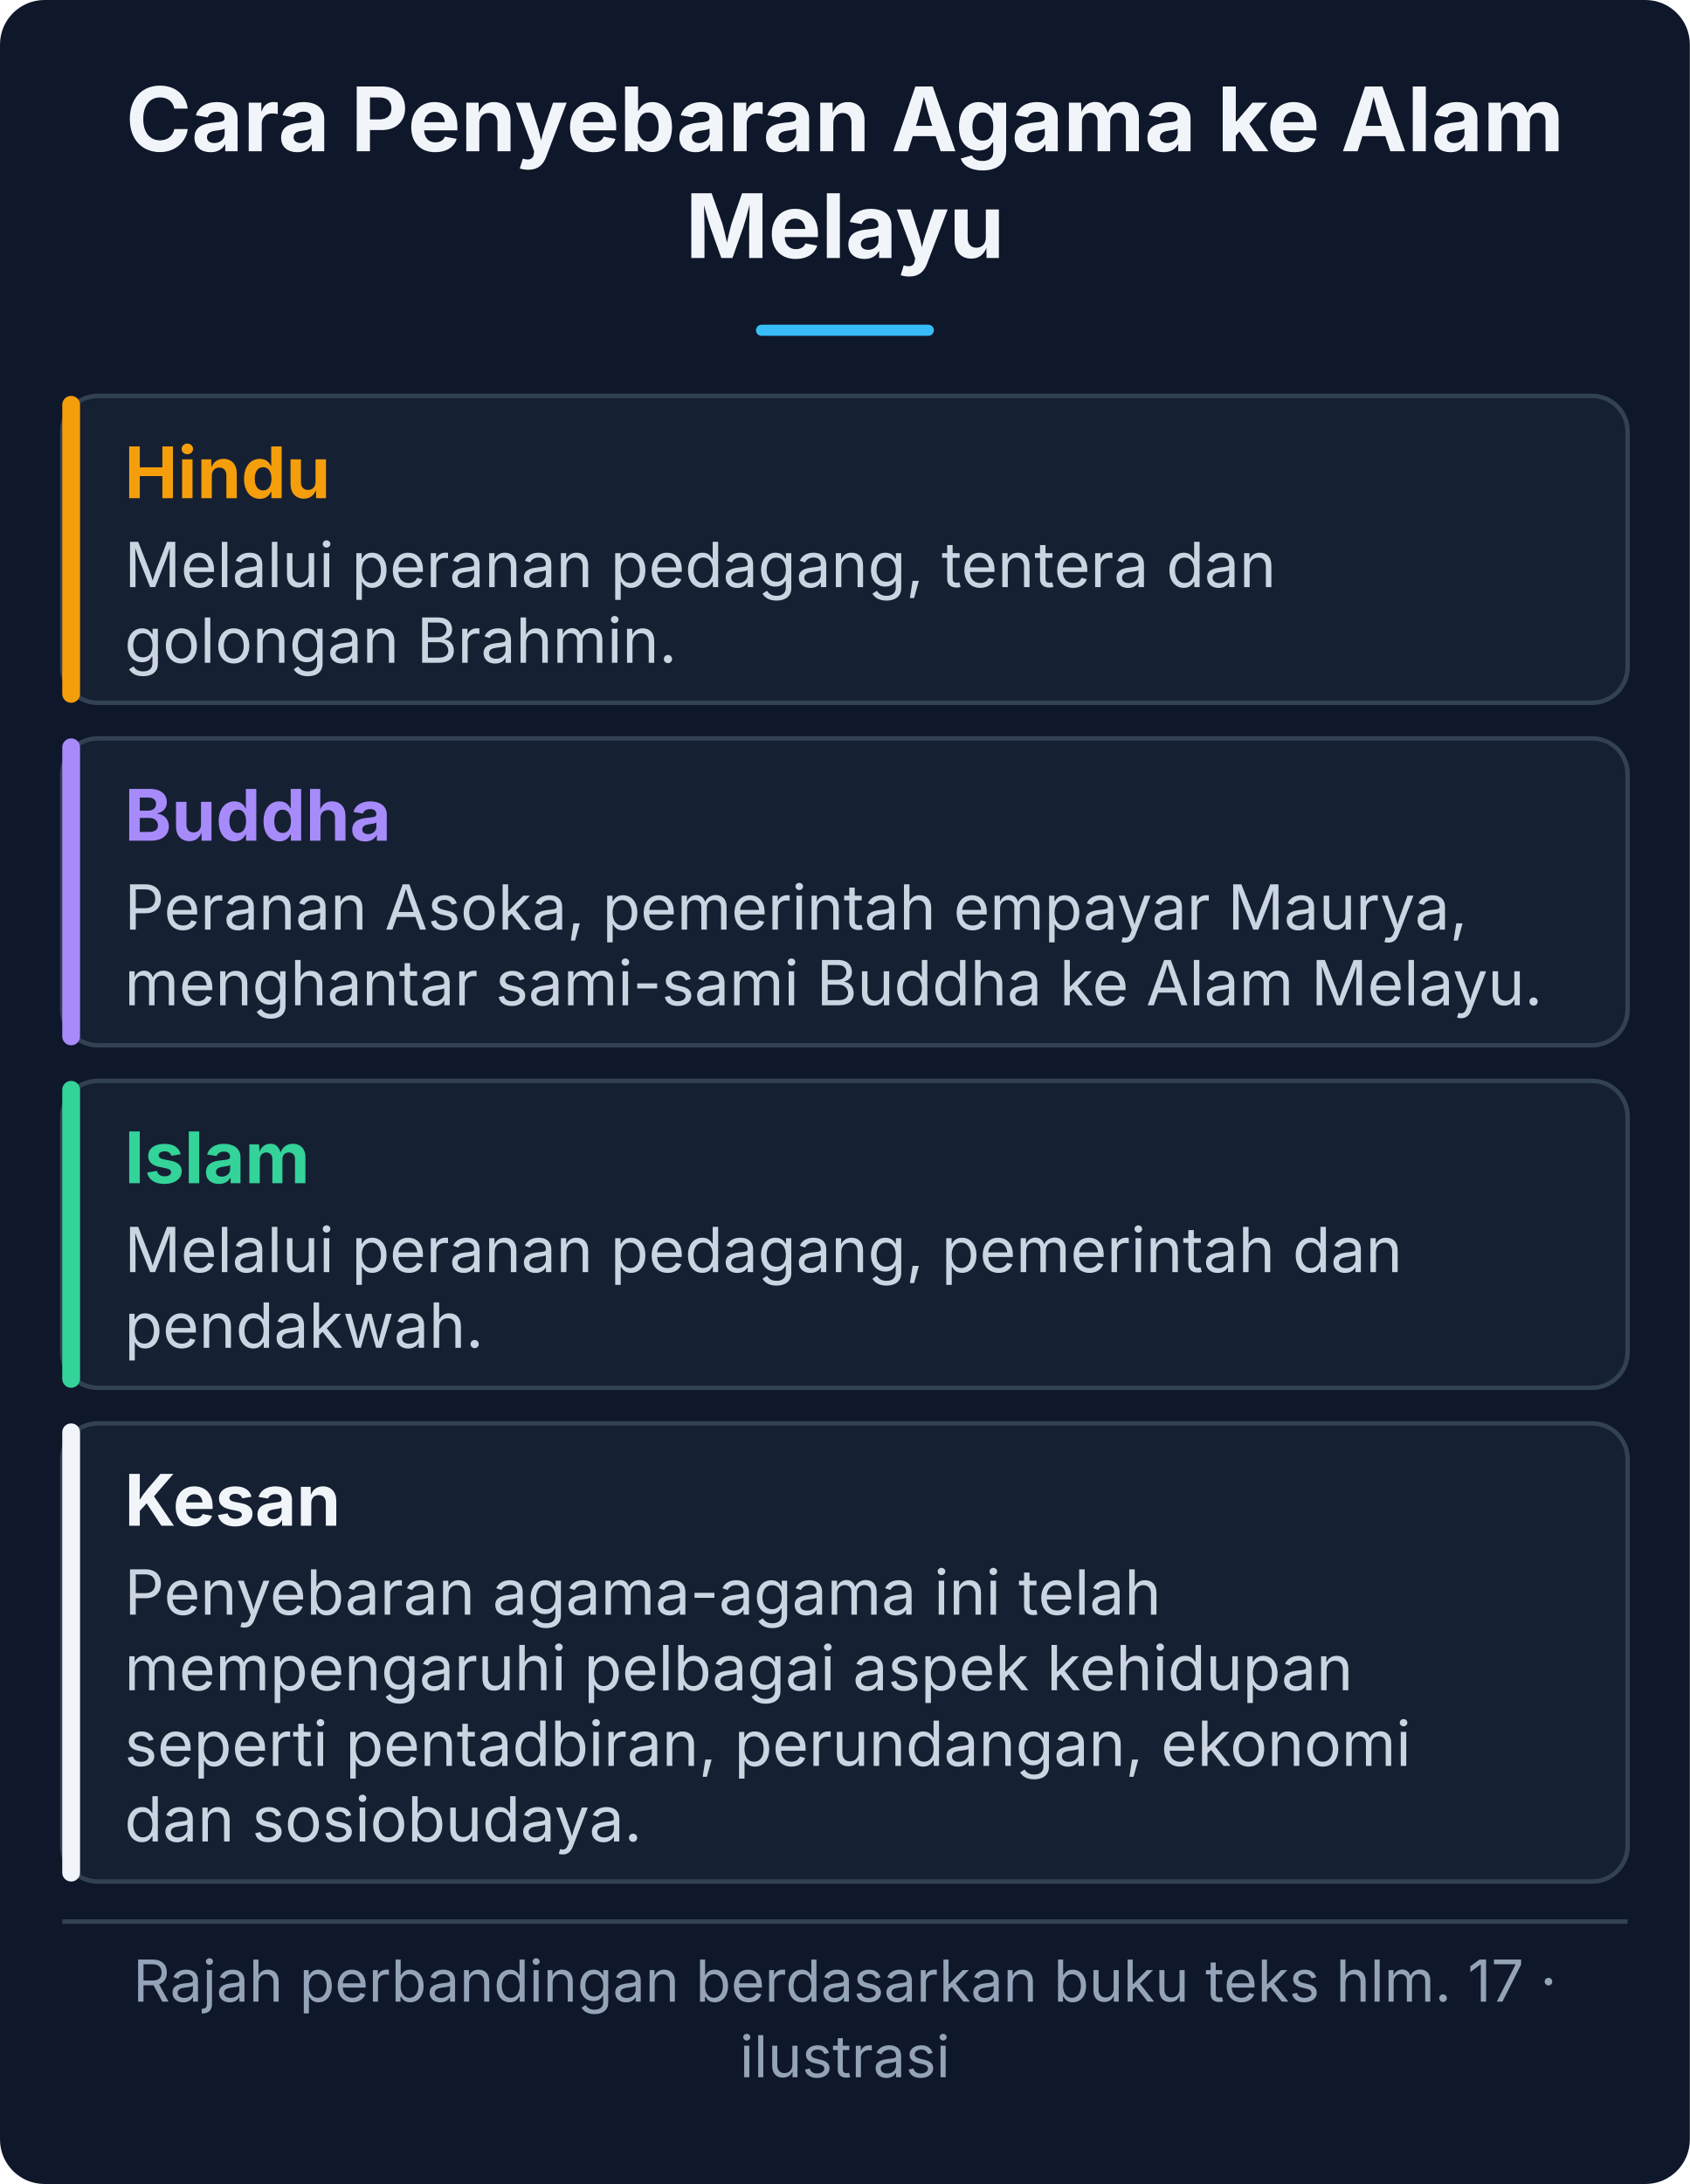
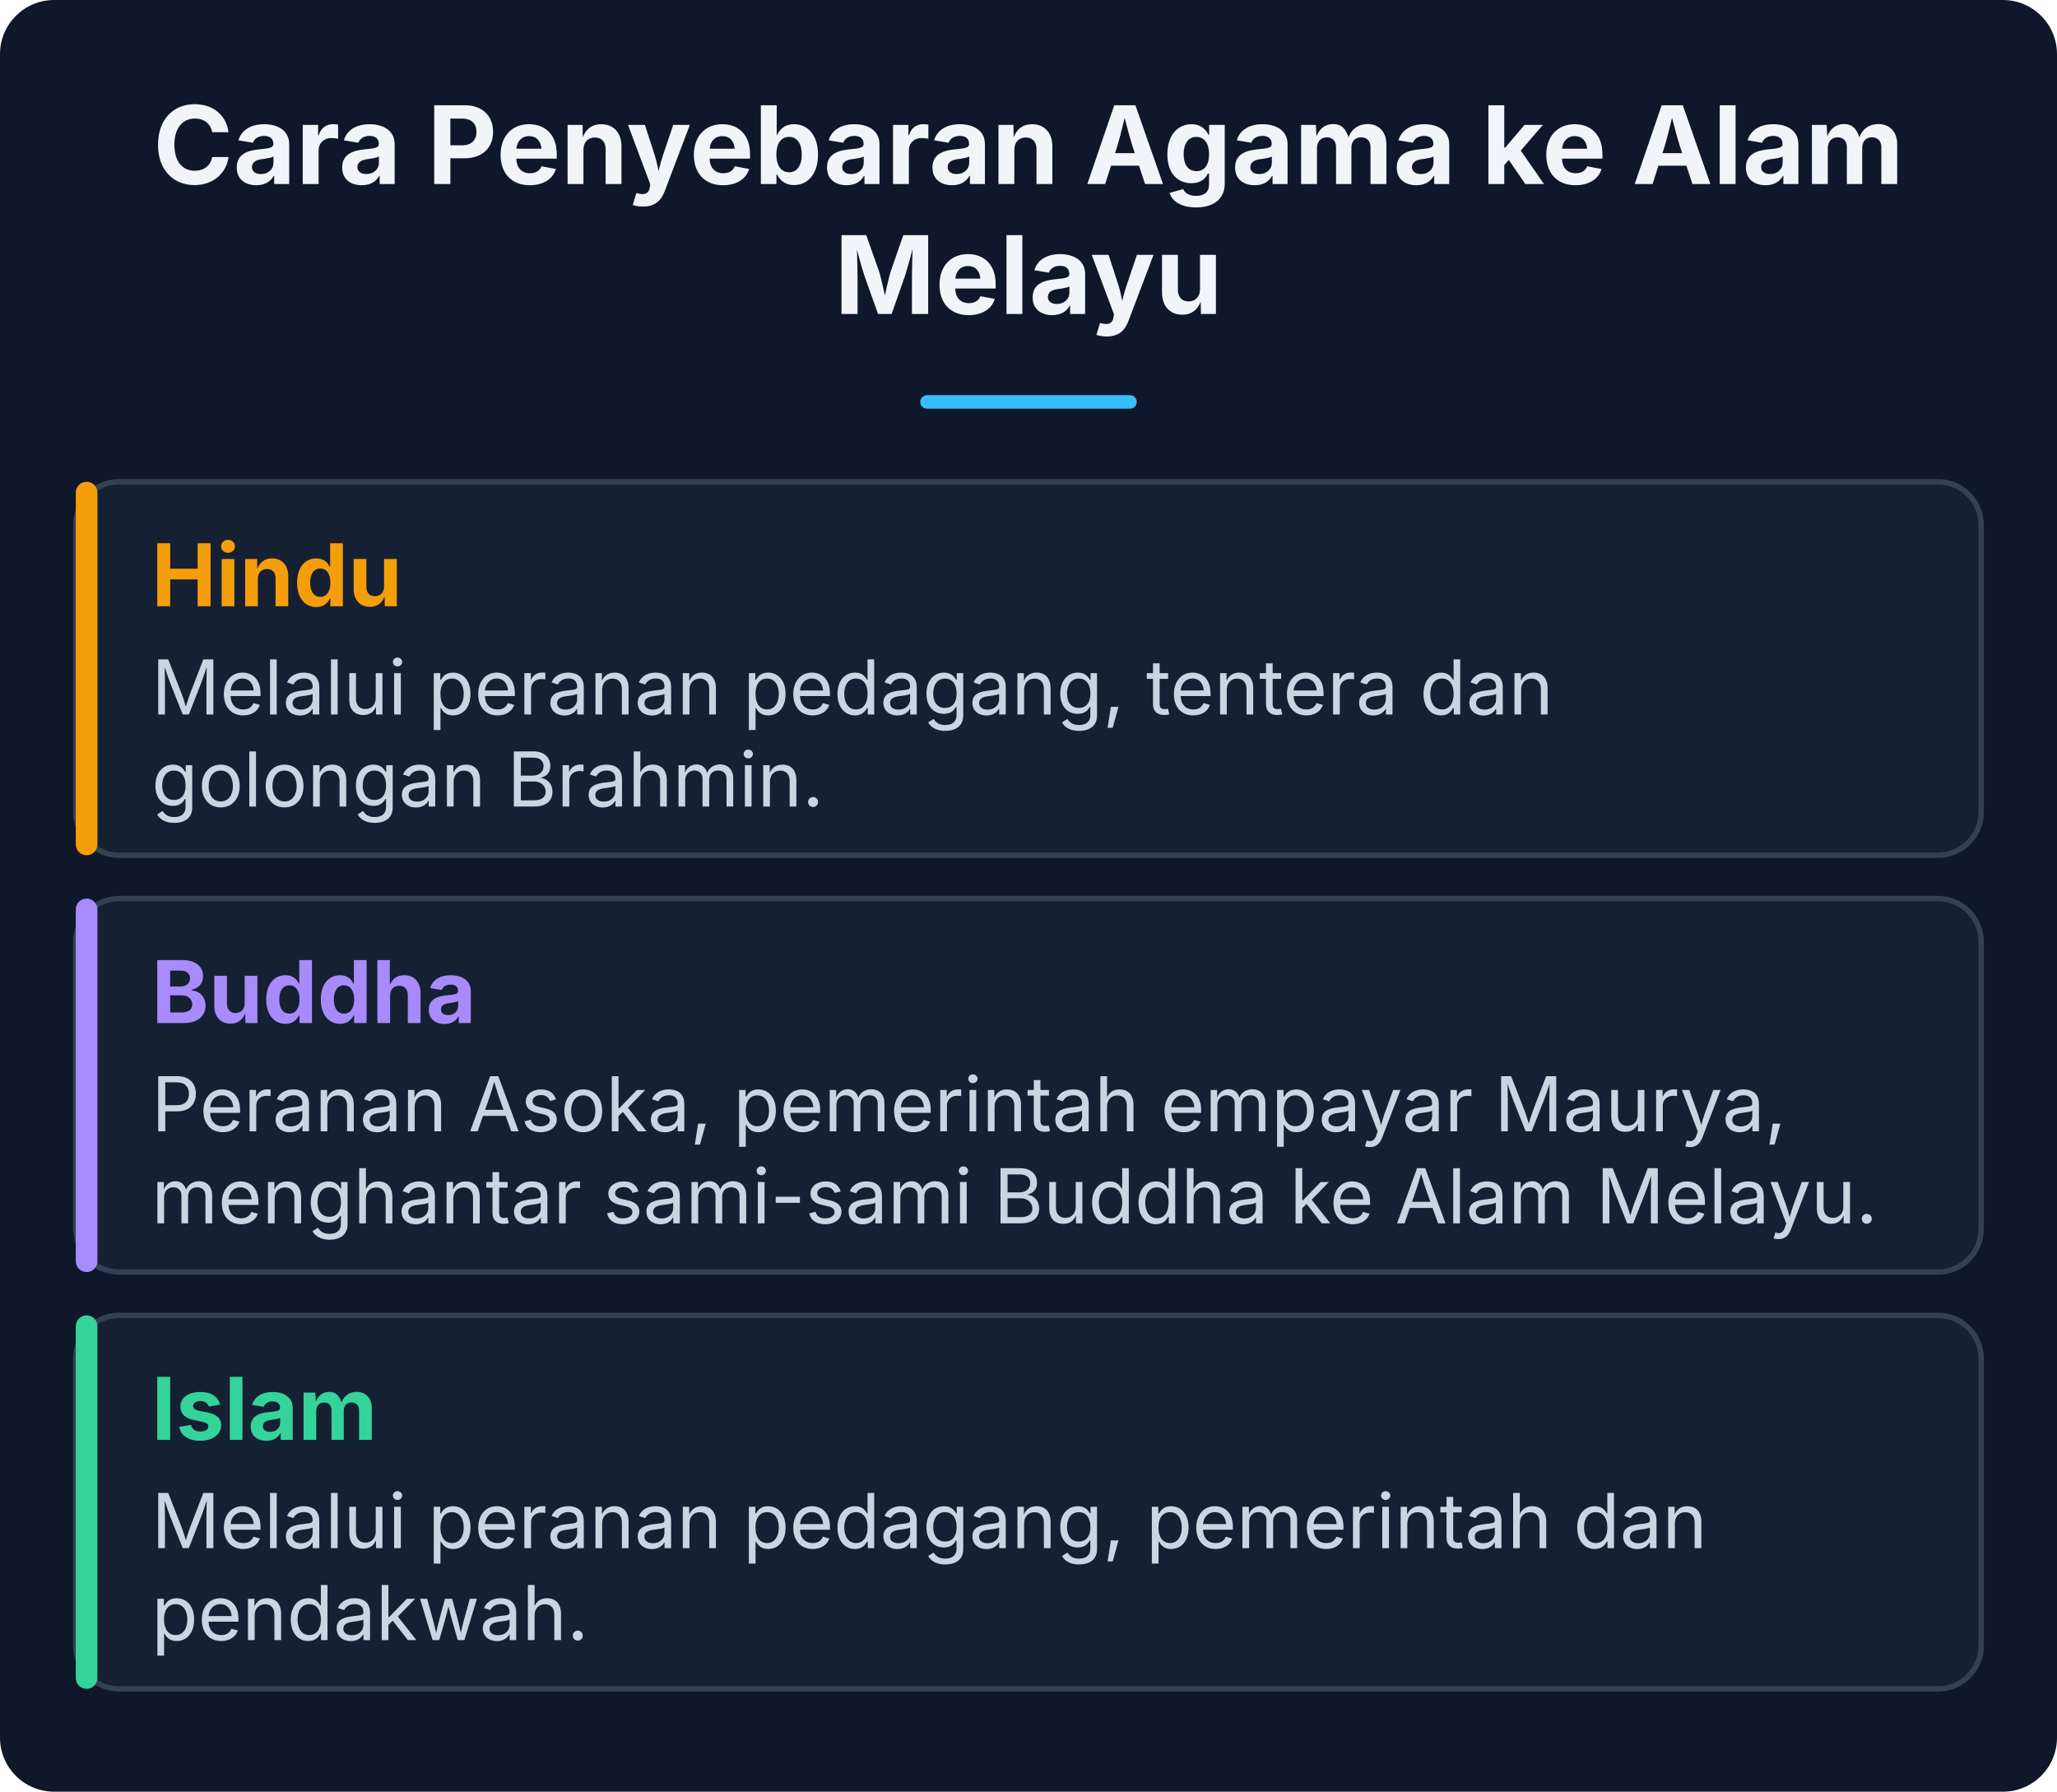
- <svg xmlns="http://www.w3.org/2000/svg" viewBox="0 0 760 982" width="760" height="982" role="img" aria-label="Cara penyebaran agama Hindu, Buddha dan Islam ke Alam Melayu">
-   <rect width="760" height="982" rx="20" fill="#0f172a" />
+ <svg xmlns="http://www.w3.org/2000/svg" viewBox="0 0 760 662" width="760" height="662" role="img" aria-label="Cara penyebaran agama Hindu, Buddha dan Islam ke Alam Melayu">
+   <rect width="760" height="662" rx="20" fill="#0f172a" />
  <text x="380" y="68" text-anchor="middle" font-family="Inter, Segoe UI, Arial, sans-serif" font-size="40" font-weight="700" fill="#f1f5f9">Cara Penyebaran Agama ke Alam</text>
  <text x="380" y="116" text-anchor="middle" font-family="Inter, Segoe UI, Arial, sans-serif" font-size="40" font-weight="700" fill="#f1f5f9">Melayu</text>
  <rect x="340" y="146" width="80" height="5" rx="2.5" fill="#38bdf8" />
  <rect x="28" y="178" width="704" height="138" rx="16" fill="#162033" stroke="#334155" stroke-width="2" />
  <rect x="28" y="178" width="8" height="138" rx="4" fill="#f59e0b" />
  <text x="56" y="224" text-anchor="start" font-family="Inter, Segoe UI, Arial, sans-serif" font-size="32" font-weight="700" fill="#f59e0b">Hindu</text>
  <text x="56" y="264" text-anchor="start" font-family="Inter, Segoe UI, Arial, sans-serif" font-size="28" font-weight="400" fill="#cbd5e1">Melalui peranan pedagang, tentera dan</text>
  <text x="56" y="298" text-anchor="start" font-family="Inter, Segoe UI, Arial, sans-serif" font-size="28" font-weight="400" fill="#cbd5e1">golongan Brahmin.</text>
  <rect x="28" y="332" width="704" height="138" rx="16" fill="#162033" stroke="#334155" stroke-width="2" />
  <rect x="28" y="332" width="8" height="138" rx="4" fill="#a78bfa" />
  <text x="56" y="378" text-anchor="start" font-family="Inter, Segoe UI, Arial, sans-serif" font-size="32" font-weight="700" fill="#a78bfa">Buddha</text>
  <text x="56" y="418" text-anchor="start" font-family="Inter, Segoe UI, Arial, sans-serif" font-size="28" font-weight="400" fill="#cbd5e1">Peranan Asoka, pemerintah empayar Maurya,</text>
  <text x="56" y="452" text-anchor="start" font-family="Inter, Segoe UI, Arial, sans-serif" font-size="28" font-weight="400" fill="#cbd5e1">menghantar sami-sami Buddha ke Alam Melayu.</text>
  <rect x="28" y="486" width="704" height="138" rx="16" fill="#162033" stroke="#334155" stroke-width="2" />
  <rect x="28" y="486" width="8" height="138" rx="4" fill="#34d399" />
  <text x="56" y="532" text-anchor="start" font-family="Inter, Segoe UI, Arial, sans-serif" font-size="32" font-weight="700" fill="#34d399">Islam</text>
  <text x="56" y="572" text-anchor="start" font-family="Inter, Segoe UI, Arial, sans-serif" font-size="28" font-weight="400" fill="#cbd5e1">Melalui peranan pedagang, pemerintah dan</text>
  <text x="56" y="606" text-anchor="start" font-family="Inter, Segoe UI, Arial, sans-serif" font-size="28" font-weight="400" fill="#cbd5e1">pendakwah.</text>
-   <rect x="28" y="640" width="704" height="206" rx="16" fill="#162033" stroke="#334155" stroke-width="2" />
-   <rect x="28" y="640" width="8" height="206" rx="4" fill="#f1f5f9" />
-   <text x="56" y="686" text-anchor="start" font-family="Inter, Segoe UI, Arial, sans-serif" font-size="32" font-weight="700" fill="#f1f5f9">Kesan</text>
-   <text x="56" y="726" text-anchor="start" font-family="Inter, Segoe UI, Arial, sans-serif" font-size="28" font-weight="400" fill="#cbd5e1">Penyebaran agama-agama ini telah</text>
-   <text x="56" y="760" text-anchor="start" font-family="Inter, Segoe UI, Arial, sans-serif" font-size="28" font-weight="400" fill="#cbd5e1">mempengaruhi pelbagai aspek kehidupan</text>
-   <text x="56" y="794" text-anchor="start" font-family="Inter, Segoe UI, Arial, sans-serif" font-size="28" font-weight="400" fill="#cbd5e1">seperti pentadbiran, perundangan, ekonomi</text>
-   <text x="56" y="828" text-anchor="start" font-family="Inter, Segoe UI, Arial, sans-serif" font-size="28" font-weight="400" fill="#cbd5e1">dan sosiobudaya.</text>
-   <line x1="28" y1="864" x2="732" y2="864" stroke="#334155" stroke-width="2" />
-   <text x="380" y="900" text-anchor="middle" font-family="Inter, Segoe UI, Arial, sans-serif" font-size="26" font-weight="400" fill="#94a3b8">Rajah perbandingan berdasarkan buku teks hlm. 17 ·</text>
-   <text x="380" y="934" text-anchor="middle" font-family="Inter, Segoe UI, Arial, sans-serif" font-size="26" font-weight="400" fill="#94a3b8">ilustrasi</text>
</svg>
